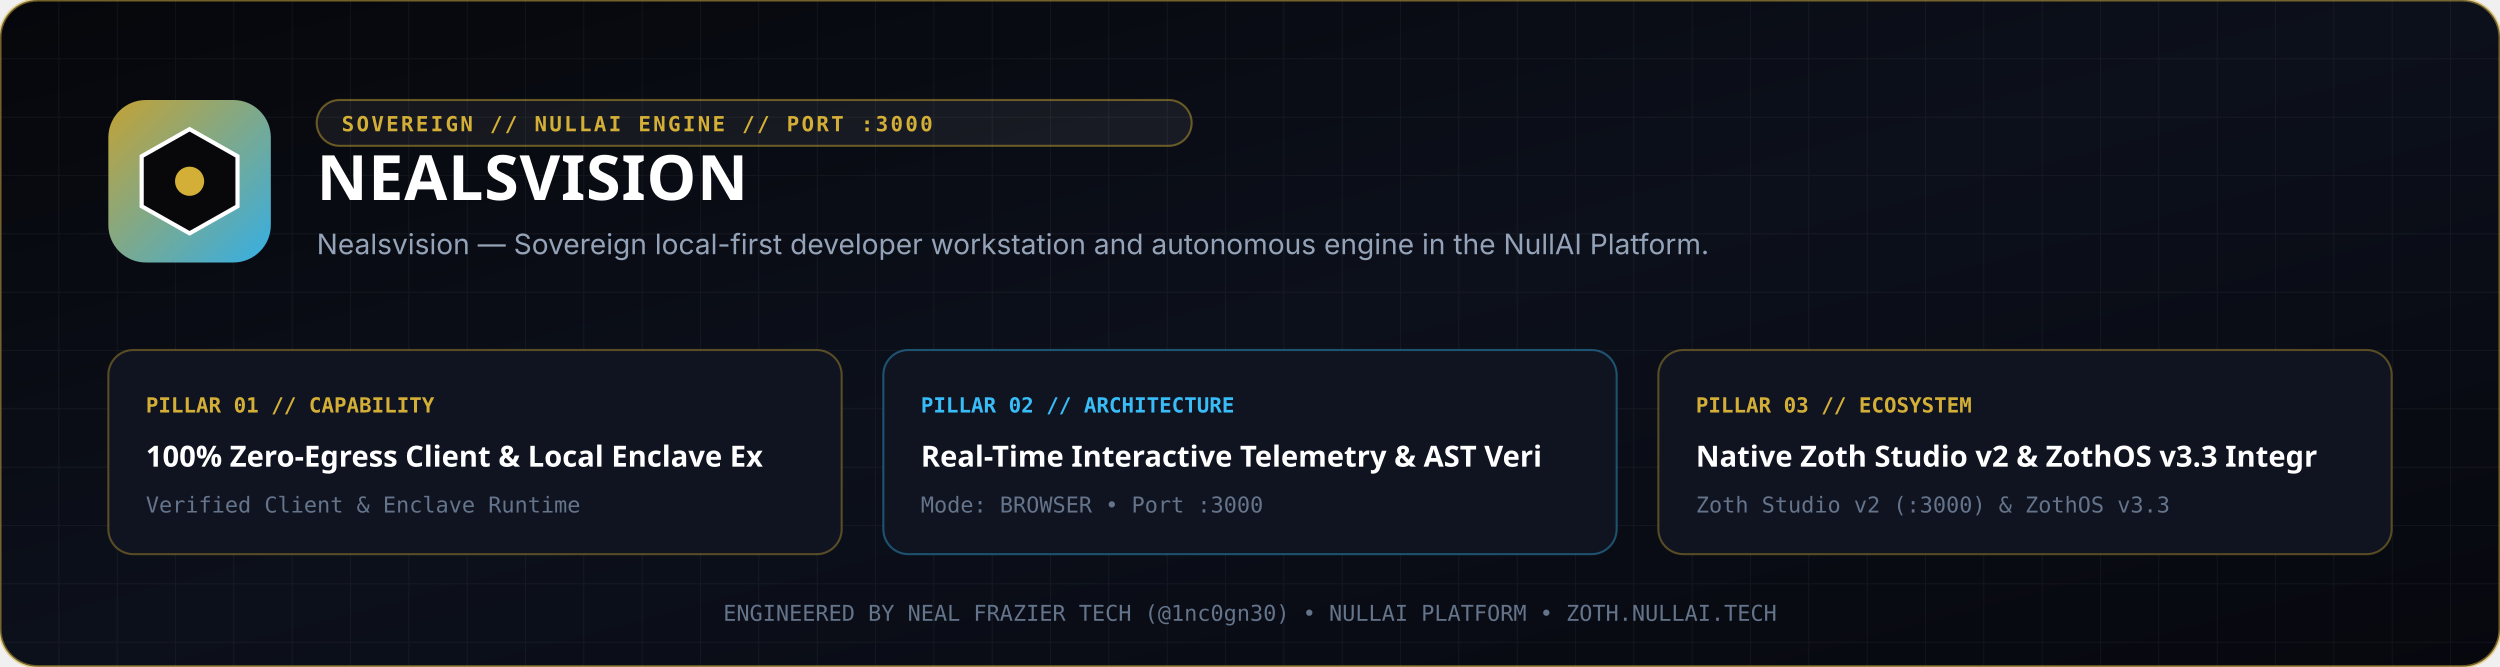
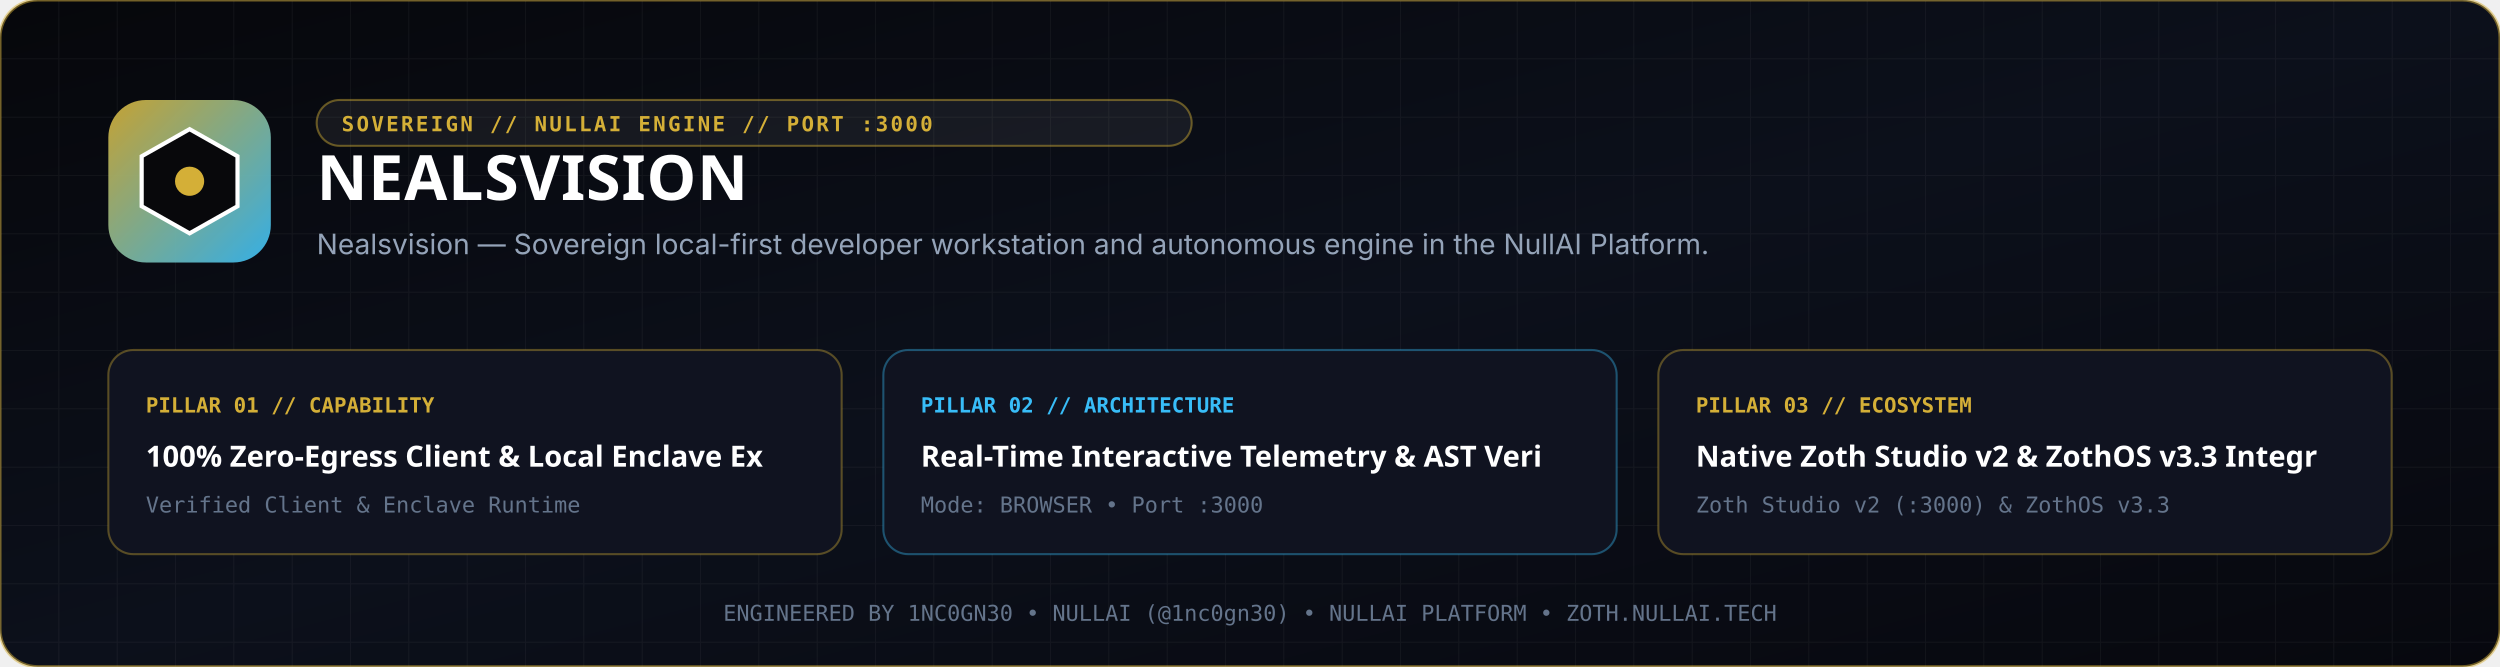
<svg xmlns="http://www.w3.org/2000/svg" viewBox="0 0 1200 320" width="100%" height="100%">
  <defs>
    <linearGradient id="bg" x1="0%" y1="0%" x2="100%" y2="100%">
      <stop offset="0%" stop-color="#06070B" />
      <stop offset="50%" stop-color="#0C101B" />
      <stop offset="100%" stop-color="#07080E" />
    </linearGradient>
    <linearGradient id="accent" x1="0%" y1="0%" x2="100%" y2="100%">
      <stop offset="0%" stop-color="#D4AF37" />
      <stop offset="100%" stop-color="#38BDF8" />
    </linearGradient>
    <pattern id="grid" width="28" height="28" patternUnits="userSpaceOnUse">
      <path d="M 28 0 L 0 0 0 28" fill="none" stroke="rgba(255,255,255,0.04)" stroke-width="1" />
    </pattern>
  </defs>
  <rect width="1200" height="320" rx="18" fill="url(#bg)" stroke="#D4AF37" stroke-opacity="0.5" stroke-width="1.5" />
  <rect width="1200" height="320" rx="18" fill="url(#grid)" />
  <g transform="translate(52, 48)">
    <rect width="78" height="78" rx="18" fill="url(#accent)" opacity="0.92" />
    <polygon points="39,14 62,27 62,51 39,64 16,51 16,27" fill="#08080B" stroke="#FFFFFF" stroke-width="2" />
    <circle cx="39" cy="39" r="7" fill="#D4AF37" />
  </g>
  <g transform="translate(152, 62)">
    <rect x="0" y="-14" width="420" height="22" rx="11" fill="rgba(255,255,255,0.06)" stroke="#D4AF37" stroke-opacity="0.45" />
    <text x="12" y="1" fill="#D4AF37" font-family="JetBrains Mono, monospace" font-size="10" font-weight="700" letter-spacing="1.1">SOVEREIGN // NULLAI ENGINE // PORT :3000</text>
    <text x="0" y="34" fill="#FFFFFF" font-family="Syne, Space Grotesk, sans-serif" font-size="30" font-weight="800" letter-spacing="0.4">NEALSVISION</text>
    <text x="0" y="60" fill="#94A3B8" font-family="Inter, sans-serif" font-size="13.5">Nealsvision — Sovereign local-first developer workstation and autonomous engine in the NullAI Platform.</text>
  </g>
  <g transform="translate(52, 168)">
    <rect x="0" y="0" width="352" height="98" rx="12" fill="#101320" stroke="#D4AF37" stroke-opacity="0.38" />
    <text x="18" y="30" fill="#D4AF37" font-family="JetBrains Mono, monospace" font-size="10" font-weight="700">PILLAR 01 // CAPABILITY</text>
    <text x="18" y="56" fill="#FFFFFF" font-family="Space Grotesk, sans-serif" font-size="14" font-weight="700">100% Zero-Egress Client &amp; Local Enclave Ex</text>
    <text x="18" y="78" fill="#64748B" font-family="JetBrains Mono, monospace" font-size="10.5">Verified Client &amp; Enclave Runtime</text>
    <rect x="372" y="0" width="352" height="98" rx="12" fill="#101320" stroke="#38BDF8" stroke-opacity="0.38" />
    <text x="390" y="30" fill="#38BDF8" font-family="JetBrains Mono, monospace" font-size="10" font-weight="700">PILLAR 02 // ARCHITECTURE</text>
    <text x="390" y="56" fill="#FFFFFF" font-family="Space Grotesk, sans-serif" font-size="14" font-weight="700">Real-Time Interactive Telemetry &amp; AST Veri</text>
    <text x="390" y="78" fill="#64748B" font-family="JetBrains Mono, monospace" font-size="10.5">Mode: BROWSER • Port :3000</text>
    <rect x="744" y="0" width="352" height="98" rx="12" fill="#101320" stroke="#D4AF37" stroke-opacity="0.38" />
    <text x="762" y="30" fill="#D4AF37" font-family="JetBrains Mono, monospace" font-size="10" font-weight="700">PILLAR 03 // ECOSYSTEM</text>
    <text x="762" y="56" fill="#FFFFFF" font-family="Space Grotesk, sans-serif" font-size="14" font-weight="700">Native Zoth Studio v2 &amp; ZothOS v3.3 Integr</text>
    <text x="762" y="78" fill="#64748B" font-family="JetBrains Mono, monospace" font-size="10.5">Zoth Studio v2 (:3000) &amp; ZothOS v3.3</text>
  </g>
  <text x="600" y="298" text-anchor="middle" fill="#64748B" font-family="JetBrains Mono, monospace" font-size="10.5">
-     ENGINEERED BY NEAL FRAZIER TECH (@1nc0gn30)  •  NULLAI PLATFORM  •  ZOTH.NULLAI.TECH
+     ENGINEERED BY 1NC0GN30 • NULLAI (@1nc0gn30)  •  NULLAI PLATFORM  •  ZOTH.NULLAI.TECH
  </text>
</svg>
